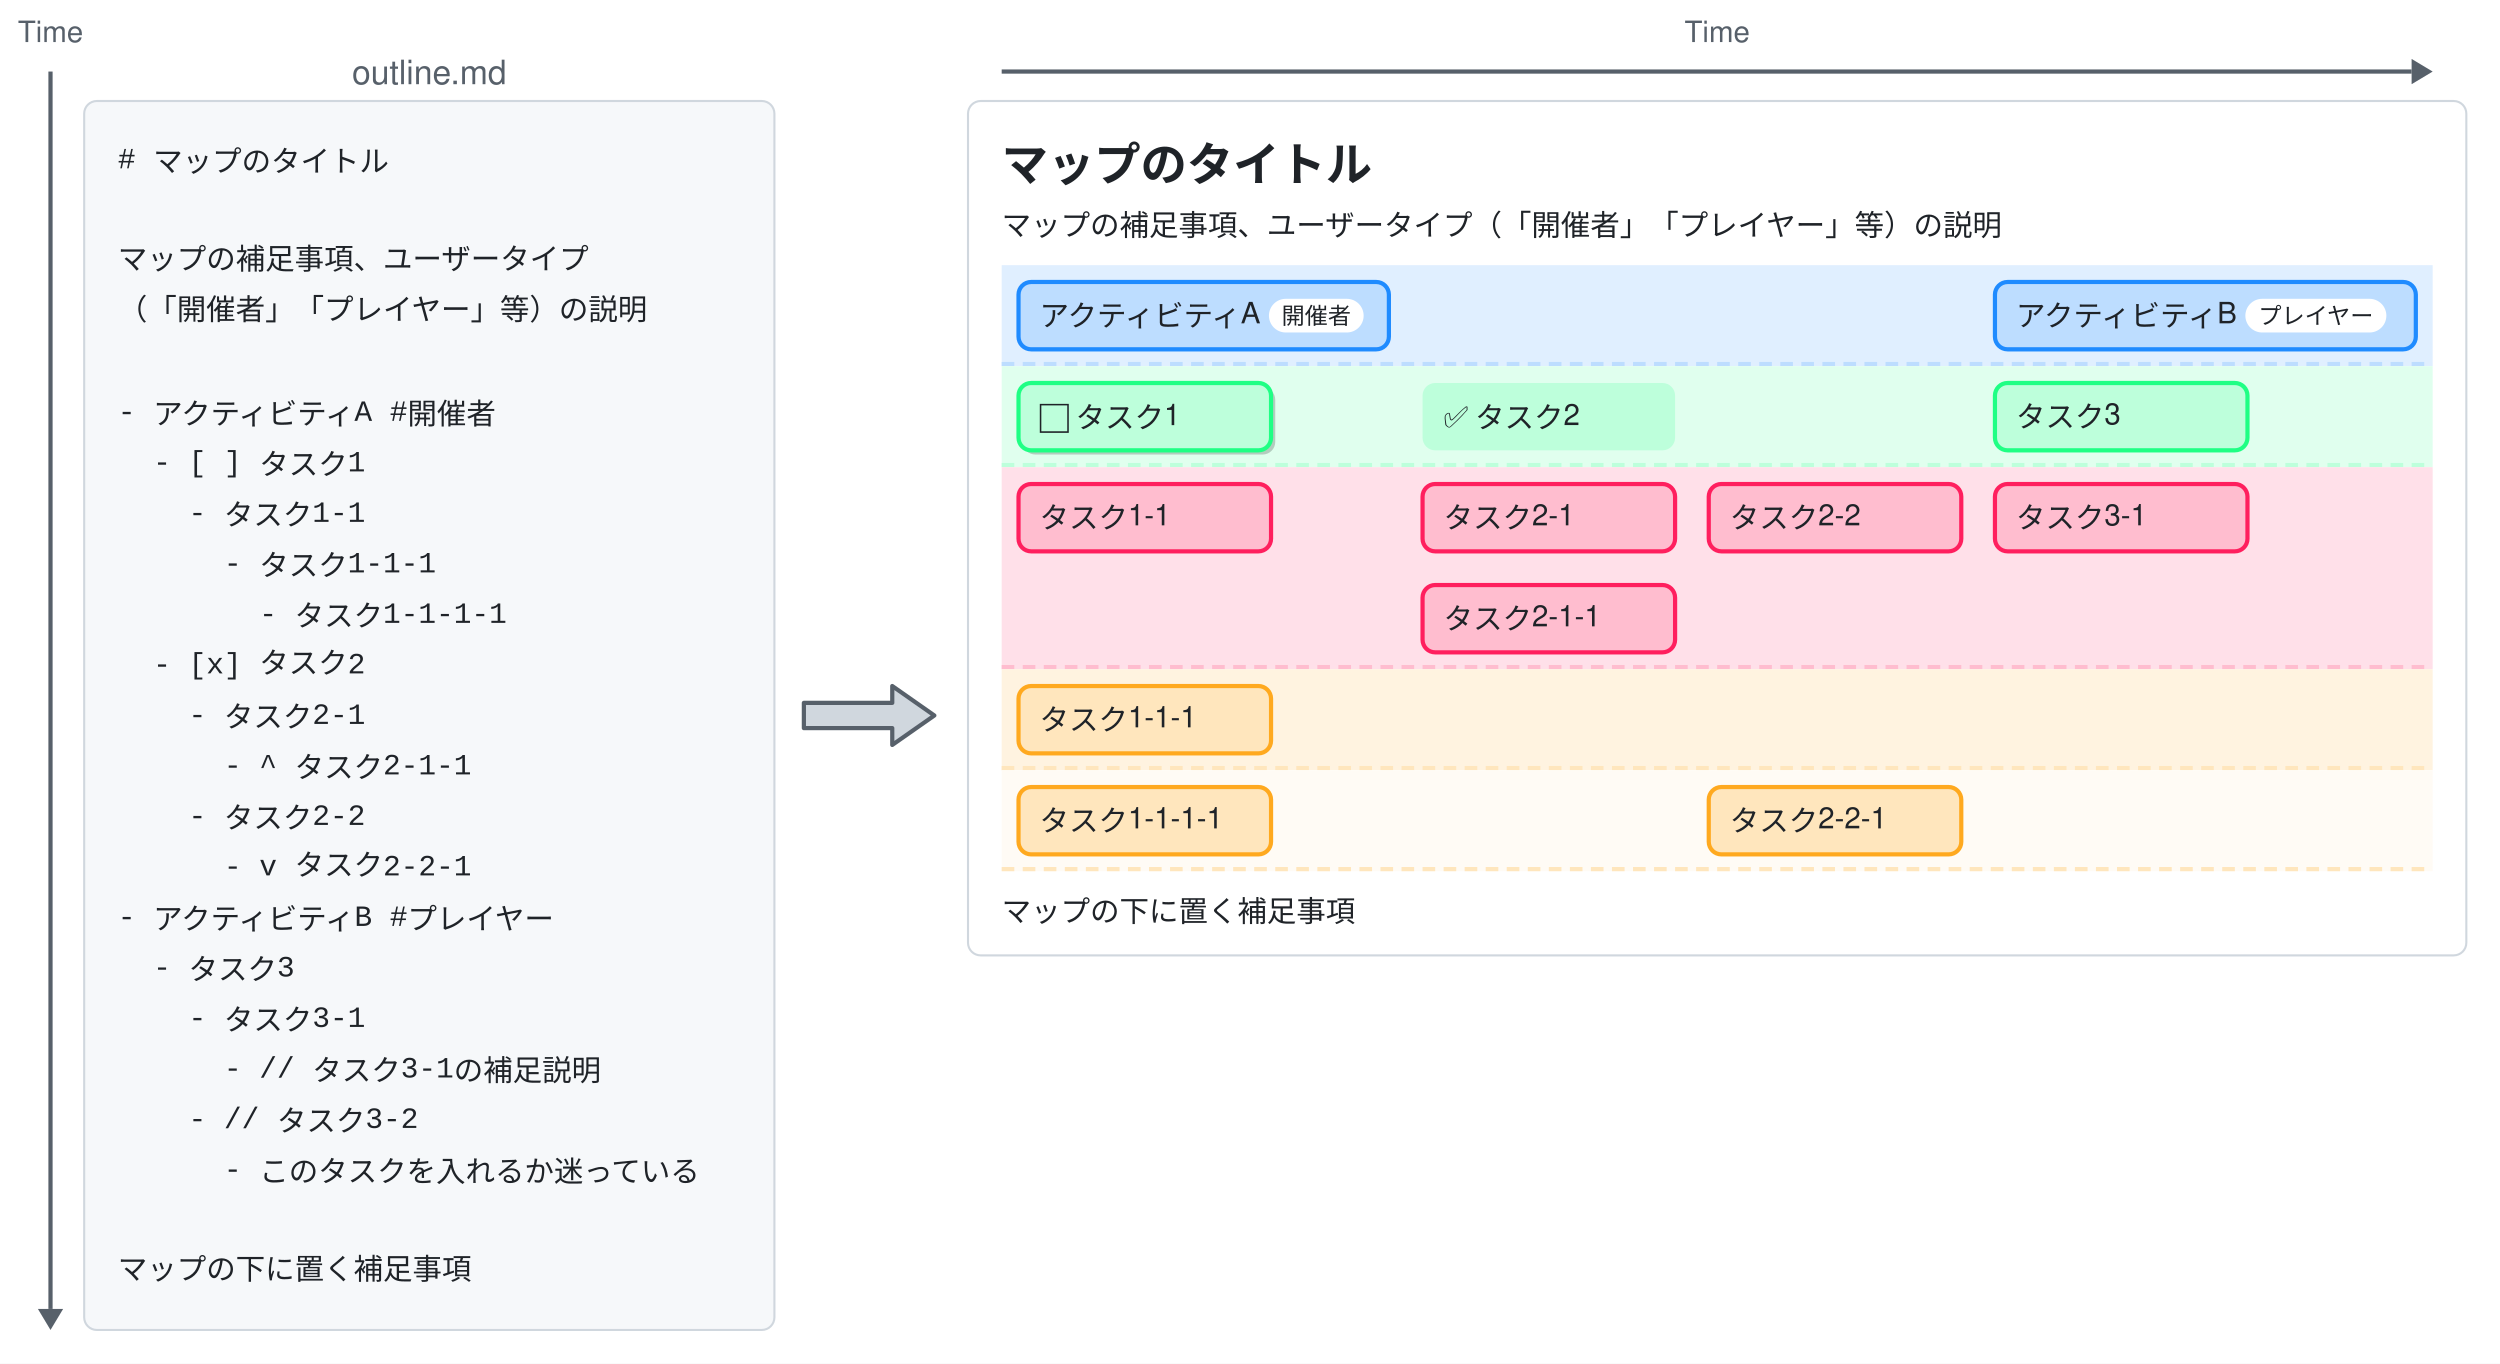
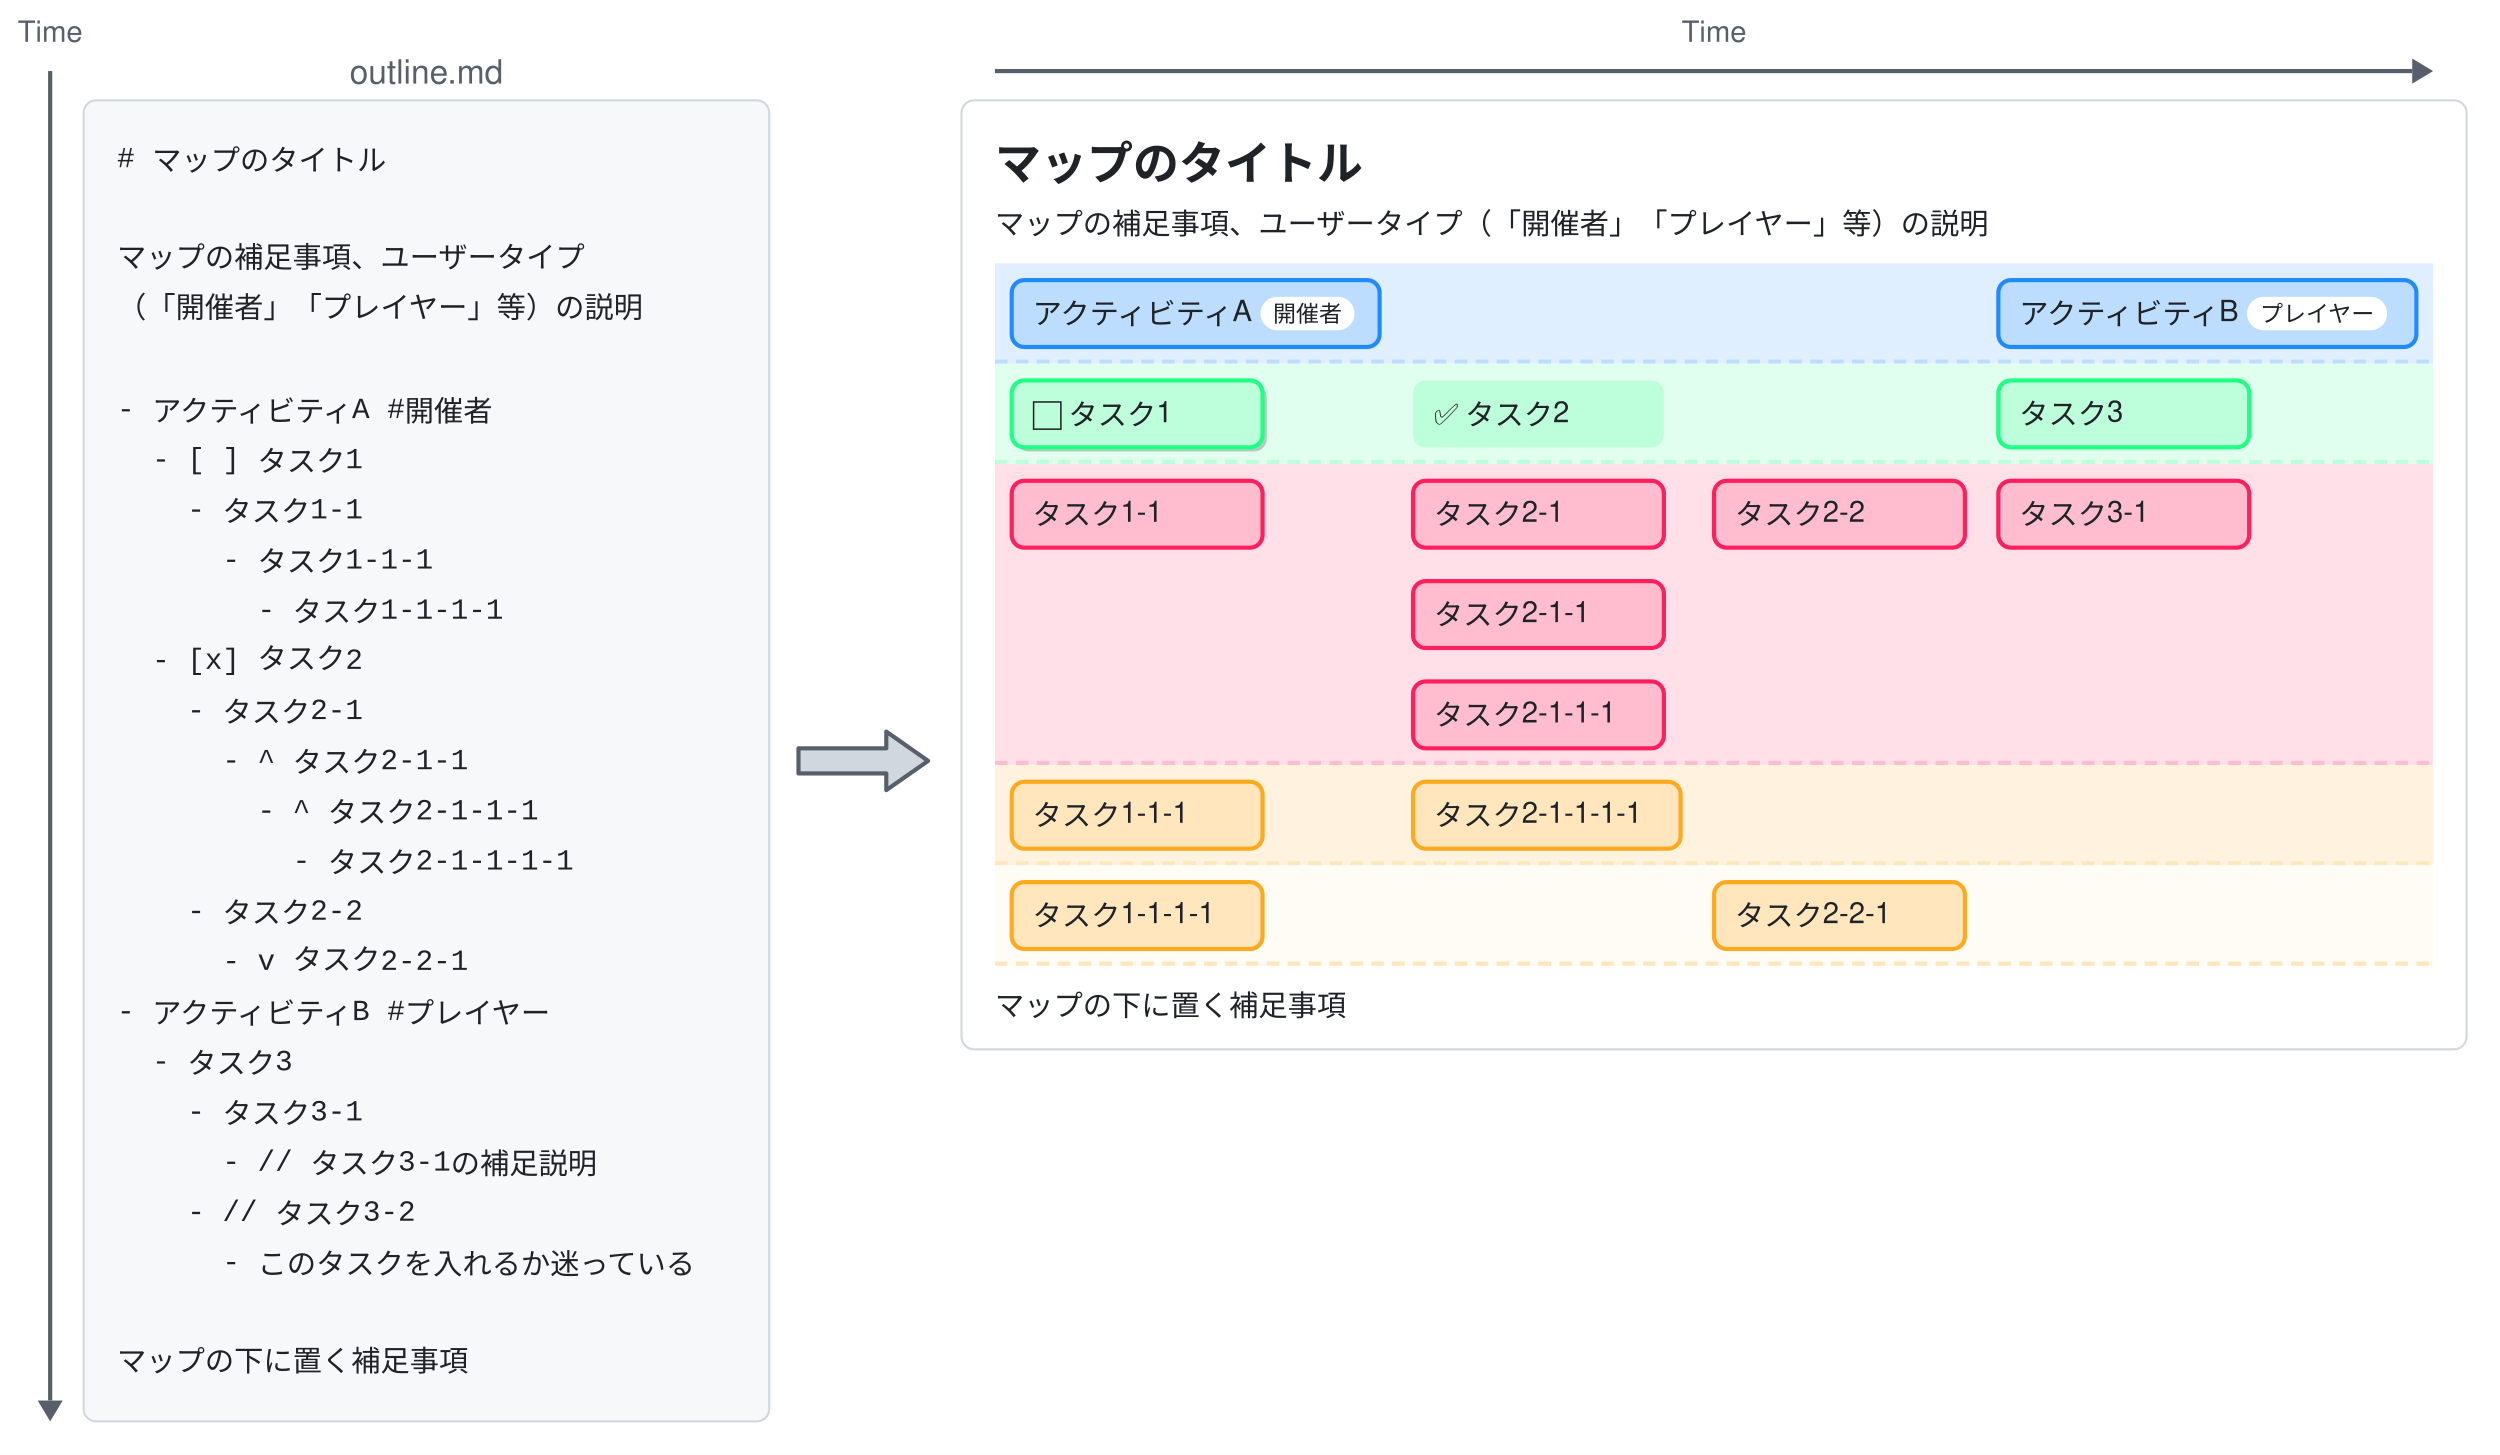
- <svg xmlns="http://www.w3.org/2000/svg" width="1188" height="648" viewBox="0 0 1188 648" font-family="'Segoe UI', Helvetica, Arial, sans-serif" font-size="14">
-   <rect width="1188" height="648" fill="white" />
+ <svg xmlns="http://www.w3.org/2000/svg" width="1196" height="696" viewBox="0 0 1196 696" font-family="'Segoe UI', Helvetica, Arial, sans-serif" font-size="14">
+   <rect width="1196" height="696" fill="white" />
  <text x="24" y="20" text-anchor="middle" font-size="14" fill="#57606a">Time</text>
-   <line x1="24" y1="34" x2="24" y2="622" stroke="#57606a" stroke-width="2" />
-   <polygon points="18,622 24,632 30,622" fill="#57606a" />
+   <line x1="24" y1="34" x2="24" y2="670" stroke="#57606a" stroke-width="2" />
+   <polygon points="18,670 24,680 30,670" fill="#57606a" />
  <text x="204" y="40" text-anchor="middle" font-size="16" fill="#57606a">outline.md</text>
-   <rect x="40" y="48" width="328" height="584" rx="6" fill="#f6f8fa" stroke="#d0d7de" />
+   <rect x="40" y="48" width="328" height="632" rx="6" fill="#f6f8fa" stroke="#d0d7de" />
  <text x="56" y="80" font-family="Consolas, 'Courier New', monospace" fill="#1f2328" xml:space="preserve"># マップのタイトル</text>
  <text x="56" y="104" font-family="Consolas, 'Courier New', monospace" fill="#1f2328" xml:space="preserve" />
  <text x="56" y="128" font-family="Consolas, 'Courier New', monospace" fill="#1f2328" xml:space="preserve">マップの補足事項、ユーザータイプ</text>
  <text x="56" y="152" font-family="Consolas, 'Courier New', monospace" fill="#1f2328" xml:space="preserve">（「開催者」「プレイヤー」等）の説明</text>
  <text x="56" y="176" font-family="Consolas, 'Courier New', monospace" fill="#1f2328" xml:space="preserve" />
  <text x="56" y="200" font-family="Consolas, 'Courier New', monospace" fill="#1f2328" xml:space="preserve">- アクティビティA #開催者</text>
  <text x="56" y="224" font-family="Consolas, 'Courier New', monospace" fill="#1f2328" xml:space="preserve">  - [ ] タスク1</text>
  <text x="56" y="248" font-family="Consolas, 'Courier New', monospace" fill="#1f2328" xml:space="preserve">    - タスク1-1</text>
  <text x="56" y="272" font-family="Consolas, 'Courier New', monospace" fill="#1f2328" xml:space="preserve">      - タスク1-1-1</text>
  <text x="56" y="296" font-family="Consolas, 'Courier New', monospace" fill="#1f2328" xml:space="preserve">        - タスク1-1-1-1</text>
  <text x="56" y="320" font-family="Consolas, 'Courier New', monospace" fill="#1f2328" xml:space="preserve">  - [x] タスク2</text>
  <text x="56" y="344" font-family="Consolas, 'Courier New', monospace" fill="#1f2328" xml:space="preserve">    - タスク2-1</text>
  <text x="56" y="368" font-family="Consolas, 'Courier New', monospace" fill="#1f2328" xml:space="preserve">      - ^ タスク2-1-1</text>
-   <text x="56" y="392" font-family="Consolas, 'Courier New', monospace" fill="#1f2328" xml:space="preserve">    - タスク2-2</text>
-   <text x="56" y="416" font-family="Consolas, 'Courier New', monospace" fill="#1f2328" xml:space="preserve">      - v タスク2-2-1</text>
-   <text x="56" y="440" font-family="Consolas, 'Courier New', monospace" fill="#1f2328" xml:space="preserve">- アクティビティB #プレイヤー</text>
-   <text x="56" y="464" font-family="Consolas, 'Courier New', monospace" fill="#1f2328" xml:space="preserve">  - タスク3</text>
-   <text x="56" y="488" font-family="Consolas, 'Courier New', monospace" fill="#1f2328" xml:space="preserve">    - タスク3-1</text>
-   <text x="56" y="512" font-family="Consolas, 'Courier New', monospace" fill="#1f2328" xml:space="preserve">      - // タスク3-1の補足説明</text>
-   <text x="56" y="536" font-family="Consolas, 'Courier New', monospace" fill="#1f2328" xml:space="preserve">    - // タスク3-2</text>
-   <text x="56" y="560" font-family="Consolas, 'Courier New', monospace" fill="#1f2328" xml:space="preserve">      - このタスクを入れるか迷っている</text>
-   <text x="56" y="584" font-family="Consolas, 'Courier New', monospace" fill="#1f2328" xml:space="preserve" />
-   <text x="56" y="608" font-family="Consolas, 'Courier New', monospace" fill="#1f2328" xml:space="preserve">マップの下に置く補足事項</text>
-   <polygon points="382,334 424,334 424,326 444,340 424,354 424,346 382,346" fill="#d0d7de" stroke="#57606a" stroke-width="2" stroke-linejoin="round" />
-   <text x="816" y="20" text-anchor="middle" font-size="14" fill="#57606a">Time</text>
-   <line x1="476" y1="34" x2="1146" y2="34" stroke="#57606a" stroke-width="2" />
-   <polygon points="1146,28 1156,34 1146,40" fill="#57606a" />
-   <rect x="460" y="48" width="712" height="406" rx="6" fill="white" stroke="#d0d7de" />
+   <text x="56" y="392" font-family="Consolas, 'Courier New', monospace" fill="#1f2328" xml:space="preserve">        - ^ タスク2-1-1-1</text>
+   <text x="56" y="416" font-family="Consolas, 'Courier New', monospace" fill="#1f2328" xml:space="preserve">          - タスク2-1-1-1-1</text>
+   <text x="56" y="440" font-family="Consolas, 'Courier New', monospace" fill="#1f2328" xml:space="preserve">    - タスク2-2</text>
+   <text x="56" y="464" font-family="Consolas, 'Courier New', monospace" fill="#1f2328" xml:space="preserve">      - v タスク2-2-1</text>
+   <text x="56" y="488" font-family="Consolas, 'Courier New', monospace" fill="#1f2328" xml:space="preserve">- アクティビティB #プレイヤー</text>
+   <text x="56" y="512" font-family="Consolas, 'Courier New', monospace" fill="#1f2328" xml:space="preserve">  - タスク3</text>
+   <text x="56" y="536" font-family="Consolas, 'Courier New', monospace" fill="#1f2328" xml:space="preserve">    - タスク3-1</text>
+   <text x="56" y="560" font-family="Consolas, 'Courier New', monospace" fill="#1f2328" xml:space="preserve">      - // タスク3-1の補足説明</text>
+   <text x="56" y="584" font-family="Consolas, 'Courier New', monospace" fill="#1f2328" xml:space="preserve">    - // タスク3-2</text>
+   <text x="56" y="608" font-family="Consolas, 'Courier New', monospace" fill="#1f2328" xml:space="preserve">      - このタスクを入れるか迷っている</text>
+   <text x="56" y="632" font-family="Consolas, 'Courier New', monospace" fill="#1f2328" xml:space="preserve" />
+   <text x="56" y="656" font-family="Consolas, 'Courier New', monospace" fill="#1f2328" xml:space="preserve">マップの下に置く補足事項</text>
+   <polygon points="382,358 424,358 424,350 444,364 424,378 424,370 382,370" fill="#d0d7de" stroke="#57606a" stroke-width="2" stroke-linejoin="round" />
+   <text x="820" y="20" text-anchor="middle" font-size="14" fill="#57606a">Time</text>
+   <line x1="476" y1="34" x2="1154" y2="34" stroke="#57606a" stroke-width="2" />
+   <polygon points="1154,28 1164,34 1154,40" fill="#57606a" />
+   <rect x="460" y="48" width="720" height="454" rx="6" fill="white" stroke="#d0d7de" />
  <text x="476" y="86" font-size="22" font-weight="bold" fill="#1f2328">マップのタイトル</text>
  <text x="476" y="112" fill="#1f2328">マップの補足事項、ユーザータイプ
（「開催者」「プレイヤー」等）の説明</text>
-   <rect x="476" y="126" width="680" height="48" fill="hsl(211, 100%, 94%)" />
-   <line x1="476" y1="173" x2="1156" y2="173" stroke="hsl(211, 100%, 87%)" stroke-width="2" stroke-dasharray="6 4" />
-   <rect x="476" y="174" width="680" height="48" fill="hsl(147, 100%, 94%)" />
-   <line x1="476" y1="221" x2="1156" y2="221" stroke="hsl(147, 100%, 87%)" stroke-width="2" stroke-dasharray="6 4" />
-   <rect x="476" y="222" width="680" height="96" fill="hsl(343, 100%, 94%)" />
-   <line x1="476" y1="317" x2="1156" y2="317" stroke="hsl(343, 100%, 87%)" stroke-width="2" stroke-dasharray="6 4" />
-   <rect x="476" y="318" width="680" height="48" fill="hsl(37, 100%, 94%)" />
-   <line x1="476" y1="365" x2="1156" y2="365" stroke="hsl(37, 100%, 87%)" stroke-width="2" stroke-dasharray="6 4" />
-   <rect x="476" y="366" width="680" height="48" fill="hsl(37, 100%, 98%)" />
-   <line x1="476" y1="413" x2="1156" y2="413" stroke="hsl(37, 100%, 87%)" stroke-width="2" stroke-dasharray="6 4" />
+   <rect x="476" y="126" width="688" height="48" fill="hsl(211, 100%, 94%)" />
+   <line x1="476" y1="173" x2="1164" y2="173" stroke="hsl(211, 100%, 87%)" stroke-width="2" stroke-dasharray="6 4" />
+   <rect x="476" y="174" width="688" height="48" fill="hsl(147, 100%, 94%)" />
+   <line x1="476" y1="221" x2="1164" y2="221" stroke="hsl(147, 100%, 87%)" stroke-width="2" stroke-dasharray="6 4" />
+   <rect x="476" y="222" width="688" height="144" fill="hsl(343, 100%, 94%)" />
+   <line x1="476" y1="365" x2="1164" y2="365" stroke="hsl(343, 100%, 87%)" stroke-width="2" stroke-dasharray="6 4" />
+   <rect x="476" y="366" width="688" height="48" fill="hsl(37, 100%, 94%)" />
+   <line x1="476" y1="413" x2="1164" y2="413" stroke="hsl(37, 100%, 87%)" stroke-width="2" stroke-dasharray="6 4" />
+   <rect x="476" y="414" width="688" height="48" fill="hsl(37, 100%, 98%)" />
+   <line x1="476" y1="461" x2="1164" y2="461" stroke="hsl(37, 100%, 87%)" stroke-width="2" stroke-dasharray="6 4" />
  <rect x="484" y="134" width="176" height="32" rx="6" fill="hsl(211, 100%, 87%)" stroke="hsl(211, 100%, 56%)" stroke-width="2" />
  <text x="494" y="155" fill="#1f2328">アクティビティA</text>
  <rect x="603" y="142" width="45" height="16" rx="8" fill="white" />
  <text x="625.5" y="154" text-anchor="middle" font-size="11" fill="#1f2328">開催者</text>
  <rect x="486" y="184" width="120" height="32" rx="6" fill="rgba(0, 0, 0, 0.2)" />
  <rect x="484" y="182" width="120" height="32" rx="6" fill="hsl(147, 100%, 87%)" stroke="hsl(147, 100%, 56%)" stroke-width="2" />
  <text x="494" y="203" fill="#1f2328">⬜ タスク1</text>
  <rect x="484" y="230" width="120" height="32" rx="6" fill="hsl(343, 100%, 87%)" stroke="hsl(343, 100%, 56%)" stroke-width="2" />
  <text x="494" y="251" fill="#1f2328">タスク1-1</text>
-   <rect x="484" y="326" width="120" height="32" rx="6" fill="hsl(37, 100%, 87%)" stroke="hsl(37, 100%, 56%)" stroke-width="2" />
-   <text x="494" y="347" fill="#1f2328">タスク1-1-1</text>
  <rect x="484" y="374" width="120" height="32" rx="6" fill="hsl(37, 100%, 87%)" stroke="hsl(37, 100%, 56%)" stroke-width="2" />
-   <text x="494" y="395" fill="#1f2328">タスク1-1-1-1</text>
+   <text x="494" y="395" fill="#1f2328">タスク1-1-1</text>
+   <rect x="484" y="422" width="120" height="32" rx="6" fill="hsl(37, 100%, 87%)" stroke="hsl(37, 100%, 56%)" stroke-width="2" />
+   <text x="494" y="443" fill="#1f2328">タスク1-1-1-1</text>
  <rect x="676" y="182" width="120" height="32" rx="6" fill="hsl(147, 100%, 87%)" />
  <text x="686" y="203" fill="#1f2328">✅ タスク2</text>
  <rect x="676" y="230" width="120" height="32" rx="6" fill="hsl(343, 100%, 87%)" stroke="hsl(343, 100%, 56%)" stroke-width="2" />
  <text x="686" y="251" fill="#1f2328">タスク2-1</text>
  <rect x="676" y="278" width="120" height="32" rx="6" fill="hsl(343, 100%, 87%)" stroke="hsl(343, 100%, 56%)" stroke-width="2" />
  <text x="686" y="299" fill="#1f2328">タスク2-1-1</text>
-   <rect x="812" y="230" width="120" height="32" rx="6" fill="hsl(343, 100%, 87%)" stroke="hsl(343, 100%, 56%)" stroke-width="2" />
-   <text x="822" y="251" fill="#1f2328">タスク2-2</text>
-   <rect x="812" y="374" width="120" height="32" rx="6" fill="hsl(37, 100%, 87%)" stroke="hsl(37, 100%, 56%)" stroke-width="2" />
-   <text x="822" y="395" fill="#1f2328">タスク2-2-1</text>
-   <rect x="948" y="134" width="200" height="32" rx="6" fill="hsl(211, 100%, 87%)" stroke="hsl(211, 100%, 56%)" stroke-width="2" />
-   <text x="958" y="155" fill="#1f2328">アクティビティB</text>
-   <rect x="1067" y="142" width="67" height="16" rx="8" fill="white" />
-   <text x="1100.5" y="154" text-anchor="middle" font-size="11" fill="#1f2328">プレイヤー</text>
-   <rect x="948" y="182" width="120" height="32" rx="6" fill="hsl(147, 100%, 87%)" stroke="hsl(147, 100%, 56%)" stroke-width="2" />
-   <text x="958" y="203" fill="#1f2328">タスク3</text>
-   <rect x="948" y="230" width="120" height="32" rx="6" fill="hsl(343, 100%, 87%)" stroke="hsl(343, 100%, 56%)" stroke-width="2" />
-   <text x="958" y="251" fill="#1f2328">タスク3-1</text>
-   <text x="476" y="438" fill="#1f2328">マップの下に置く補足事項</text>
+   <rect x="676" y="326" width="120" height="32" rx="6" fill="hsl(343, 100%, 87%)" stroke="hsl(343, 100%, 56%)" stroke-width="2" />
+   <text x="686" y="347" fill="#1f2328">タスク2-1-1-1</text>
+   <rect x="676" y="374" width="128" height="32" rx="6" fill="hsl(37, 100%, 87%)" stroke="hsl(37, 100%, 56%)" stroke-width="2" />
+   <text x="686" y="395" fill="#1f2328">タスク2-1-1-1-1</text>
+   <rect x="820" y="230" width="120" height="32" rx="6" fill="hsl(343, 100%, 87%)" stroke="hsl(343, 100%, 56%)" stroke-width="2" />
+   <text x="830" y="251" fill="#1f2328">タスク2-2</text>
+   <rect x="820" y="422" width="120" height="32" rx="6" fill="hsl(37, 100%, 87%)" stroke="hsl(37, 100%, 56%)" stroke-width="2" />
+   <text x="830" y="443" fill="#1f2328">タスク2-2-1</text>
+   <rect x="956" y="134" width="200" height="32" rx="6" fill="hsl(211, 100%, 87%)" stroke="hsl(211, 100%, 56%)" stroke-width="2" />
+   <text x="966" y="155" fill="#1f2328">アクティビティB</text>
+   <rect x="1075" y="142" width="67" height="16" rx="8" fill="white" />
+   <text x="1108.5" y="154" text-anchor="middle" font-size="11" fill="#1f2328">プレイヤー</text>
+   <rect x="956" y="182" width="120" height="32" rx="6" fill="hsl(147, 100%, 87%)" stroke="hsl(147, 100%, 56%)" stroke-width="2" />
+   <text x="966" y="203" fill="#1f2328">タスク3</text>
+   <rect x="956" y="230" width="120" height="32" rx="6" fill="hsl(343, 100%, 87%)" stroke="hsl(343, 100%, 56%)" stroke-width="2" />
+   <text x="966" y="251" fill="#1f2328">タスク3-1</text>
+   <text x="476" y="486" fill="#1f2328">マップの下に置く補足事項</text>
</svg>
